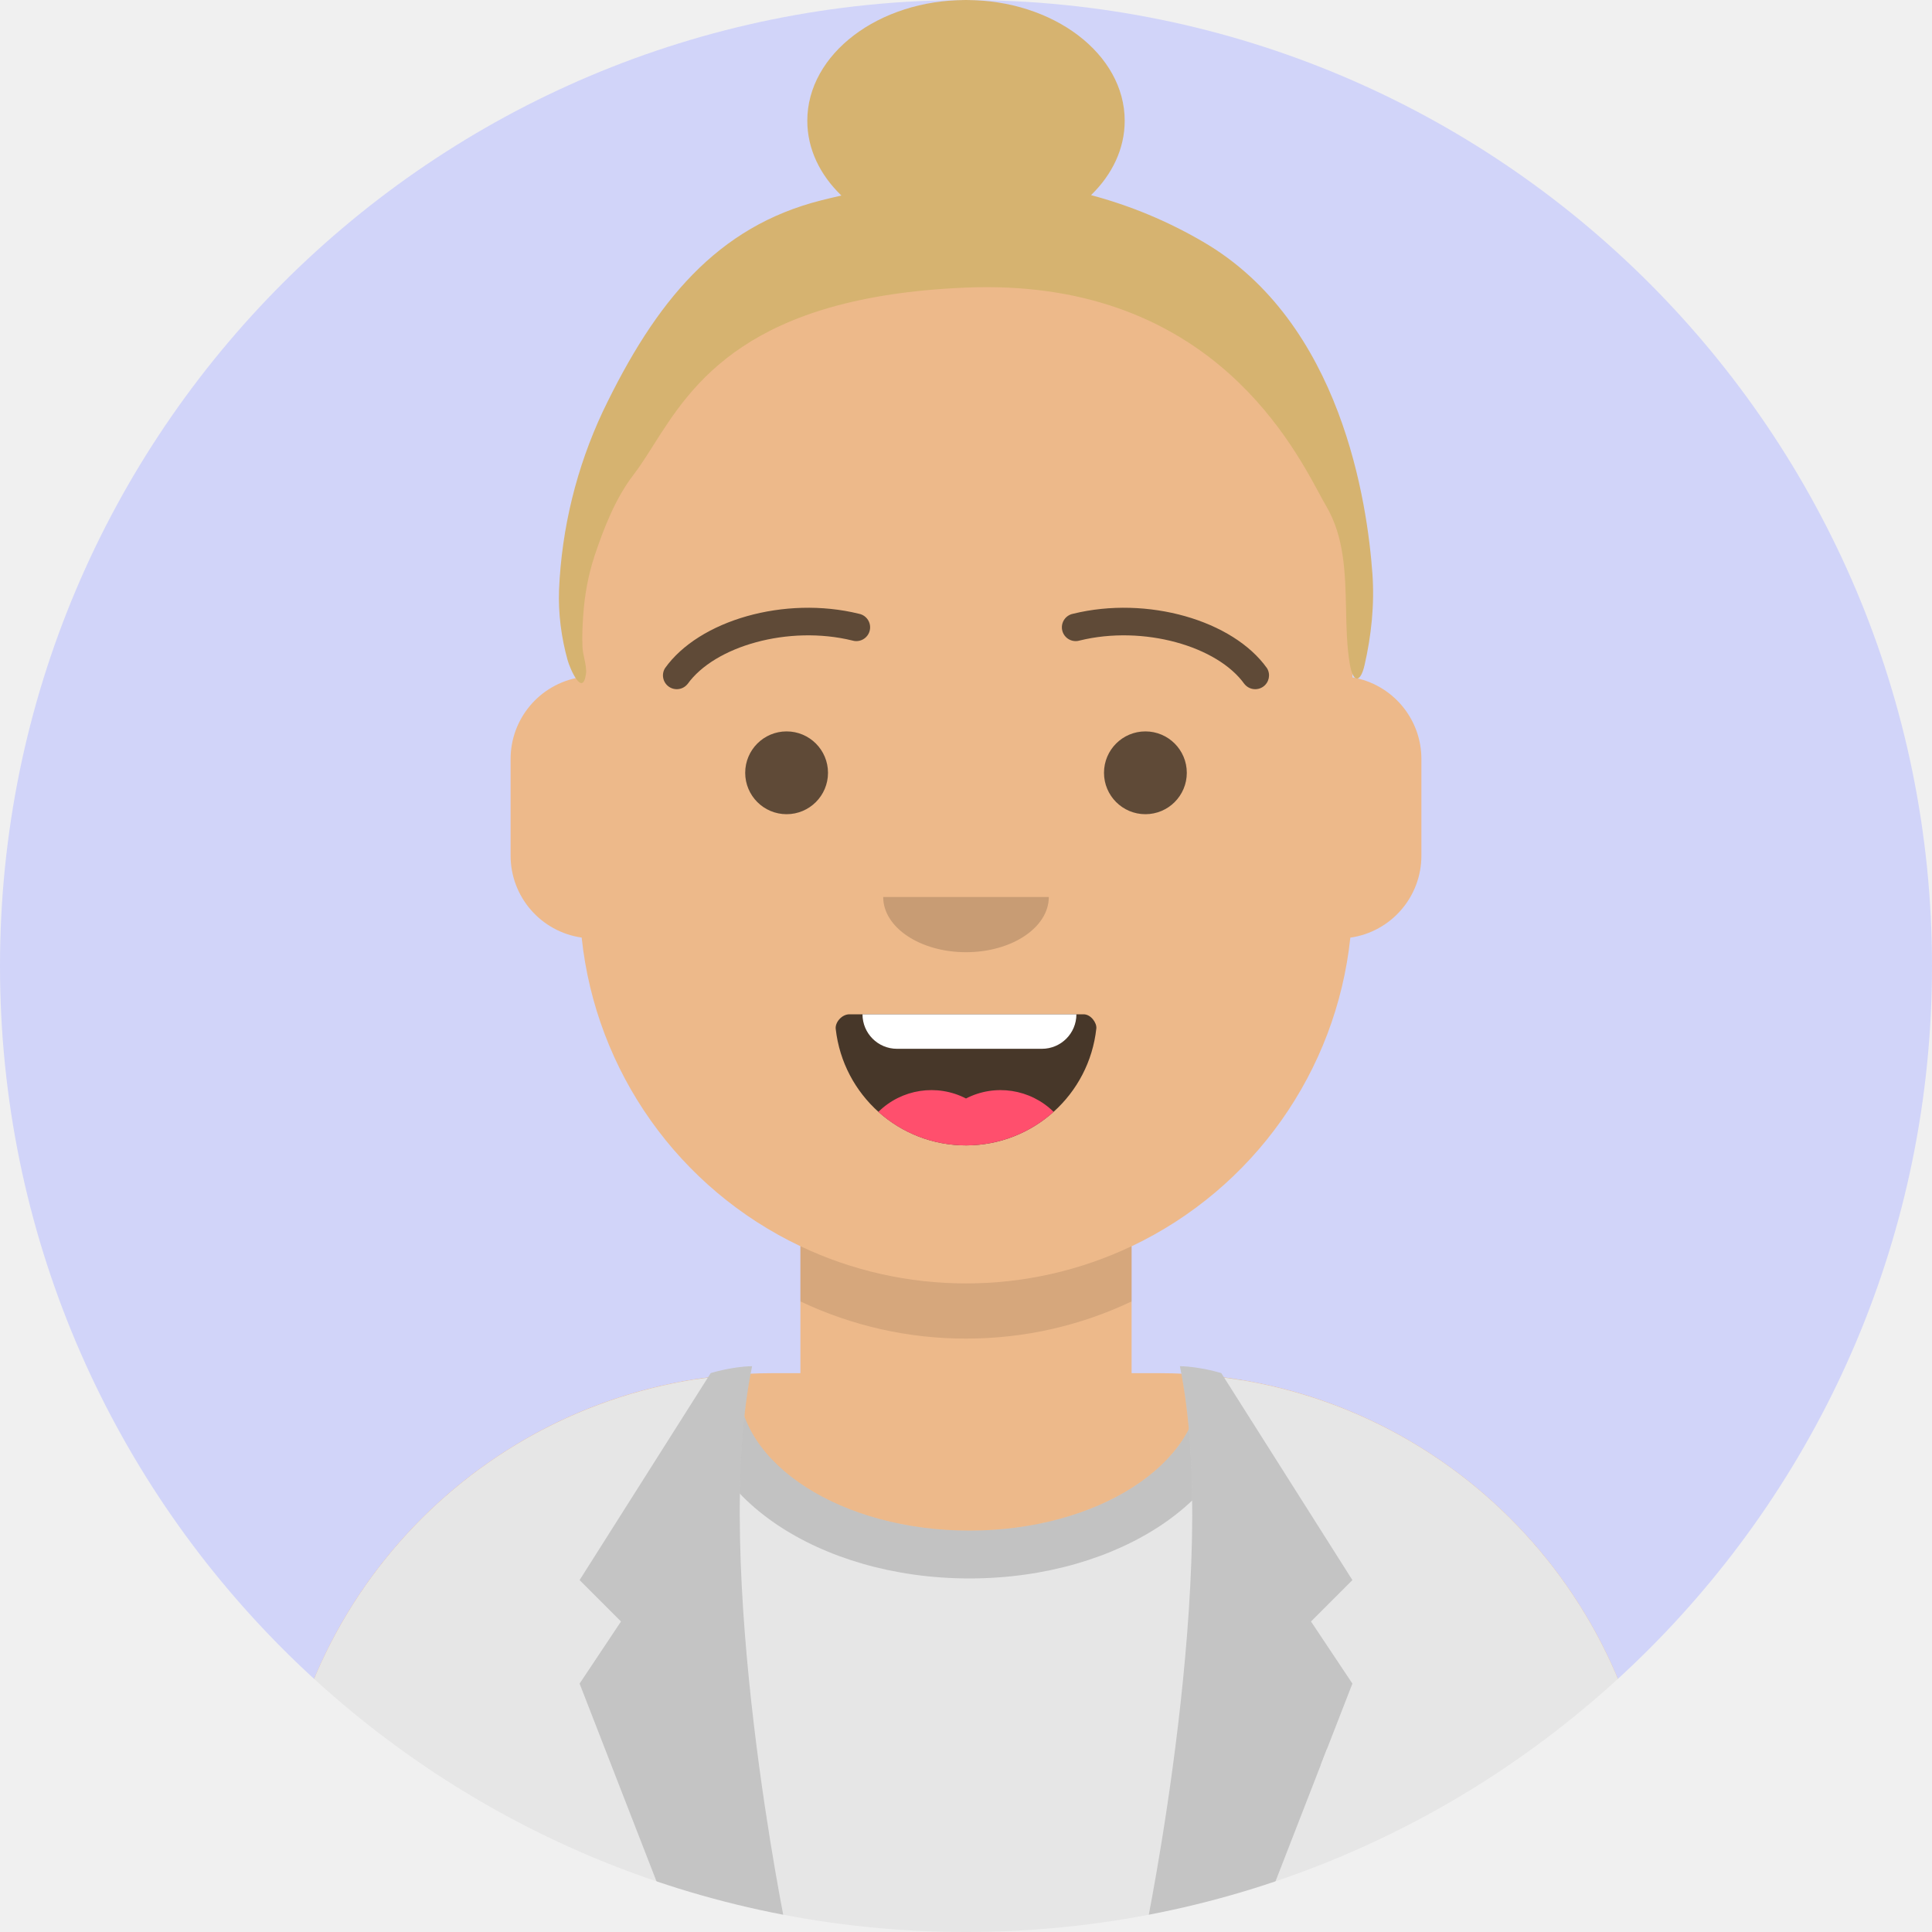
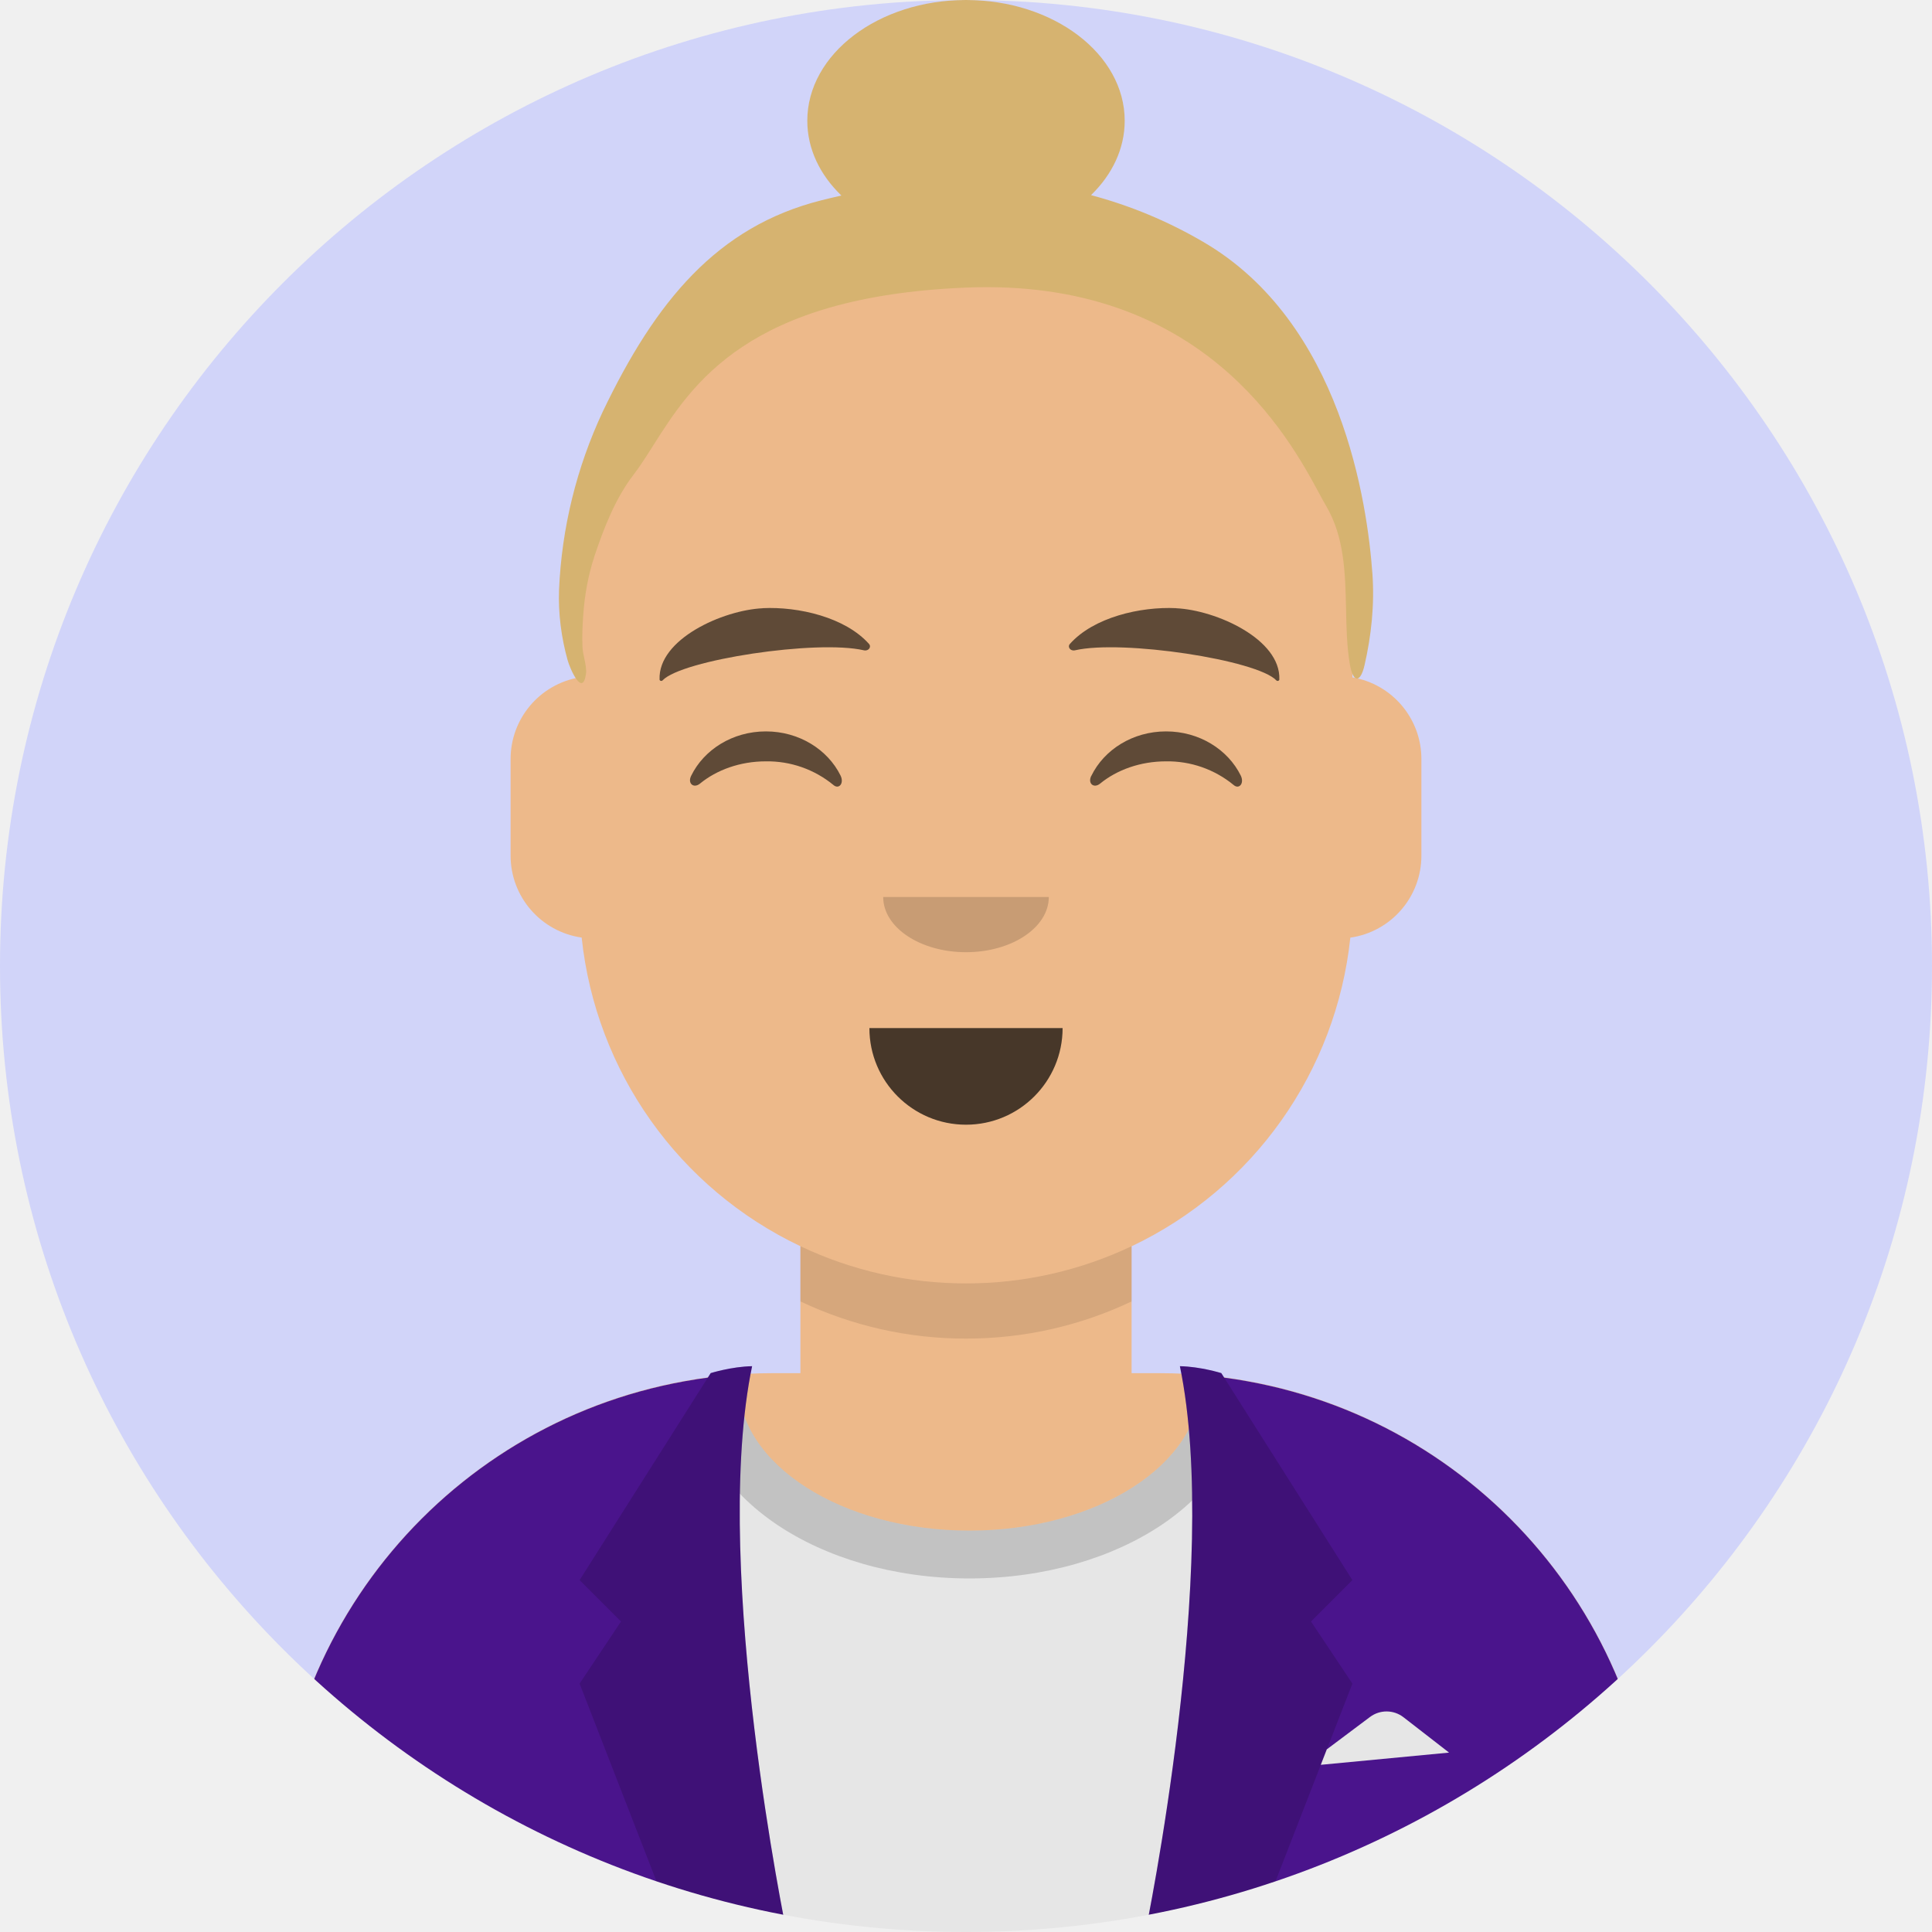
<svg xmlns="http://www.w3.org/2000/svg" viewBox="0 0 280 280" fill="none" shape-rendering="auto">
  <mask id="viewboxMask">
    <rect width="280" height="280" rx="140" ry="140" x="0" y="0" fill="#fff" />
  </mask>
  <g mask="url(#viewboxMask)">
    <rect fill="#d1d4f9" width="280" height="280" x="0" y="0" />
    <g transform="translate(8)">
      <path d="M132 36a56 56 0 0 0-56 56v6.17A12 12 0 0 0 66 110v14a12 12 0 0 0 10.3 11.88 56.04 56.04 0 0 0 31.7 44.73v18.4h-4a72 72 0 0 0-72 72v9h200v-9a72 72 0 0 0-72-72h-4v-18.39a56.04 56.04 0 0 0 31.7-44.73A12 12 0 0 0 198 124v-14a12 12 0 0 0-10-11.83V92a56 56 0 0 0-56-56Z" fill="#edb98a" />
      <path d="M108 180.61v8a55.79 55.79 0 0 0 24 5.39c8.59 0 16.73-1.93 24-5.39v-8a55.79 55.79 0 0 1-24 5.39 55.79 55.79 0 0 1-24-5.39Z" fill="#000" fill-opacity=".1" />
      <g transform="translate(0 170)">
        <path d="M132.5 51.83c18.5 0 33.5-9.62 33.5-21.48 0-.36-.01-.7-.04-1.06A72 72 0 0 1 232 101.04V110H32v-8.95a72 72 0 0 1 67.05-71.83c-.03.37-.05.75-.05 1.13 0 11.86 15 21.48 33.5 21.48Z" fill="#E6E6E6" />
        <path d="M132.5 58.76c21.89 0 39.63-12.05 39.63-26.91 0-.6-.02-1.2-.08-1.8-2-.33-4.03-.59-6.1-.76.04.35.05.7.05 1.06 0 11.86-15 21.48-33.5 21.48S99 42.2 99 30.35c0-.38.02-.76.05-1.13-2.06.14-4.08.36-6.08.67-.07.65-.1 1.3-.1 1.96 0 14.86 17.74 26.91 39.63 26.91Z" fill="#000" fill-opacity=".16" />
-         <path d="M100.78 29.12 101 28c-2.96.05-6 1-6 1l-.42.66A72.01 72.01 0 0 0 32 101.06V110h74s-10.7-51.56-5.24-80.8l.02-.08ZM158 110s11-53 5-82c2.96.05 6 1 6 1l.42.66a72.01 72.01 0 0 1 62.58 71.4V110h-74Z" fill="#e6e6e6" />
+         <path d="M100.78 29.12 101 28c-2.96.05-6 1-6 1l-.42.66A72.01 72.01 0 0 0 32 101.06V110h74s-10.7-51.56-5.24-80.8l.02-.08ZM158 110s11-53 5-82c2.96.05 6 1 6 1l.42.66a72.01 72.01 0 0 1 62.58 71.4V110h-74Z" fill="#4a148c" />
        <path d="M101 28c-6 29 5 82 5 82H90L76 74l6-9-6-6 19-30s3.04-.95 6-1ZM163 28c6 29-5 82-5 82h16l14-36-6-9 6-6-19-30s-3.04-.95-6-1Z" fill-rule="evenodd" clip-rule="evenodd" fill="#000" fill-opacity=".15" />
        <path d="m183.42 85.77.87-2.24 6.27-4.7a4 4 0 0 1 4.85.05l6.6 5.12-18.59 1.77Z" fill="#E6E6E6" />
      </g>
      <g transform="translate(78 134)">
-         <path fill-rule="evenodd" clip-rule="evenodd" d="M35.12 15.13a19 19 0 0 0 37.77-.09c.08-.77-.77-2.04-1.85-2.04H37.1C36 13 35 14.18 35.12 15.13Z" fill="#000" fill-opacity=".7" />
-         <path d="M70 13H39a5 5 0 0 0 5 5h21a5 5 0 0 0 5-5Z" fill="#fff" />
-         <path d="M66.7 27.14A10.96 10.96 0 0 0 54 25.2a10.95 10.95 0 0 0-12.7 1.94A18.93 18.93 0 0 0 54 32c4.88 0 9.33-1.84 12.7-4.86Z" fill="#FF4F6D" />
+         <path fill-rule="evenodd" clip-rule="evenodd" d="M40 15a14 14 0 1 0 28 0" fill="#000" fill-opacity=".7" />
      </g>
      <g transform="translate(104 122)">
        <path fill-rule="evenodd" clip-rule="evenodd" d="M16 8c0 4.42 5.37 8 12 8s12-3.58 12-8" fill="#000" fill-opacity=".16" />
      </g>
      <g transform="translate(76 90)">
-         <path d="M36 22a6 6 0 1 1-12 0 6 6 0 0 1 12 0ZM88 22a6 6 0 1 1-12 0 6 6 0 0 1 12 0Z" fill="#000" fill-opacity=".6" />
+         <path d="M16.16 22.45c1.85-3.8 6-6.45 10.84-6.45 4.81 0 8.96 2.63 10.82 6.4.55 1.13-.24 2.05-1.03 1.37a15.05 15.05 0 0 0-9.8-3.43c-3.73 0-7.12 1.24-9.55 3.23-.9.73-1.82-.01-1.28-1.12ZM74.16 22.45c1.85-3.8 6-6.45 10.84-6.45 4.81 0 8.96 2.63 10.82 6.4.55 1.13-.24 2.05-1.03 1.37a15.05 15.05 0 0 0-9.8-3.43c-3.74 0-7.13 1.24-9.56 3.23-.9.73-1.82-.01-1.28-1.12Z" fill-rule="evenodd" clip-rule="evenodd" fill="#000" fill-opacity=".6" />
      </g>
      <g transform="translate(76 82)">
-         <path d="M15.63 17.16c3.92-5.51 14.65-8.6 23.9-6.33a2 2 0 1 0 .95-3.88c-10.74-2.64-23.17.94-28.11 7.9a2 2 0 0 0 3.26 2.3ZM96.37 17.16c-3.91-5.51-14.65-8.6-23.9-6.33a2 2 0 1 1-.95-3.88c10.74-2.64 23.17.94 28.11 7.9a2 2 0 0 1-3.26 2.3Z" fill="#000" fill-opacity=".6" />
+         <path d="M26.55 6.15c-5.8.27-15.2 4.49-14.96 10.34.01.18.3.27.43.12 2.76-2.96 22.32-5.95 29.2-4.36.64.14 1.12-.48.72-.93-3.43-3.85-10.2-5.43-15.4-5.18ZM86.45 6.15c5.8.27 15.2 4.49 14.96 10.34-.01.18-.3.27-.43.12-2.76-2.96-22.32-5.95-29.2-4.36-.64.14-1.12-.48-.72-.93 3.43-3.85 10.2-5.43 15.4-5.18Z" fill-rule="evenodd" clip-rule="evenodd" fill="#000" fill-opacity=".6" />
      </g>
      <g transform="translate(-1)">
        <path d="M151.12 28.28c3.06-2.97 4.88-6.71 4.88-10.78C156 7.84 145.7 0 133 0s-23 7.84-23 17.5c0 4.1 1.85 7.86 4.94 10.84-.99.22-1.95.45-2.9.69-15.1 3.8-24.02 14.62-31.68 30.62a67.68 67.68 0 0 0-6.34 25.83c-.13 3.41.33 6.94 1.25 10.22.33 1.2 2.15 5.39 2.65 2 .1-.66-.07-1.47-.24-2.27-.12-.55-.23-1.1-.26-1.6-.08-1.56 0-3.15.11-4.72.2-2.92.73-5.8 1.65-8.59 1.33-3.98 3.02-8.3 5.6-11.67.97-1.25 1.88-2.7 2.88-4.27 5.63-8.9 13.68-21.6 45.34-22.9 34.3-1.42 46.78 21.66 51.21 29.87.38.7.7 1.3.97 1.75 2.67 4.53 2.78 9.75 2.9 14.91.05 2.71.11 5.41.54 8 .47 2.84 1.54 2.78 2.13.23 1-4.33 1.47-8.83 1.15-13.28-.72-10.05-4.4-36.45-24.6-48.15a65.52 65.52 0 0 0-16.18-6.73Z" fill="#d6b370" />
      </g>
      <g transform="translate(49 72)" />
      <g transform="translate(62 42)" />
    </g>
  </g>
</svg>
